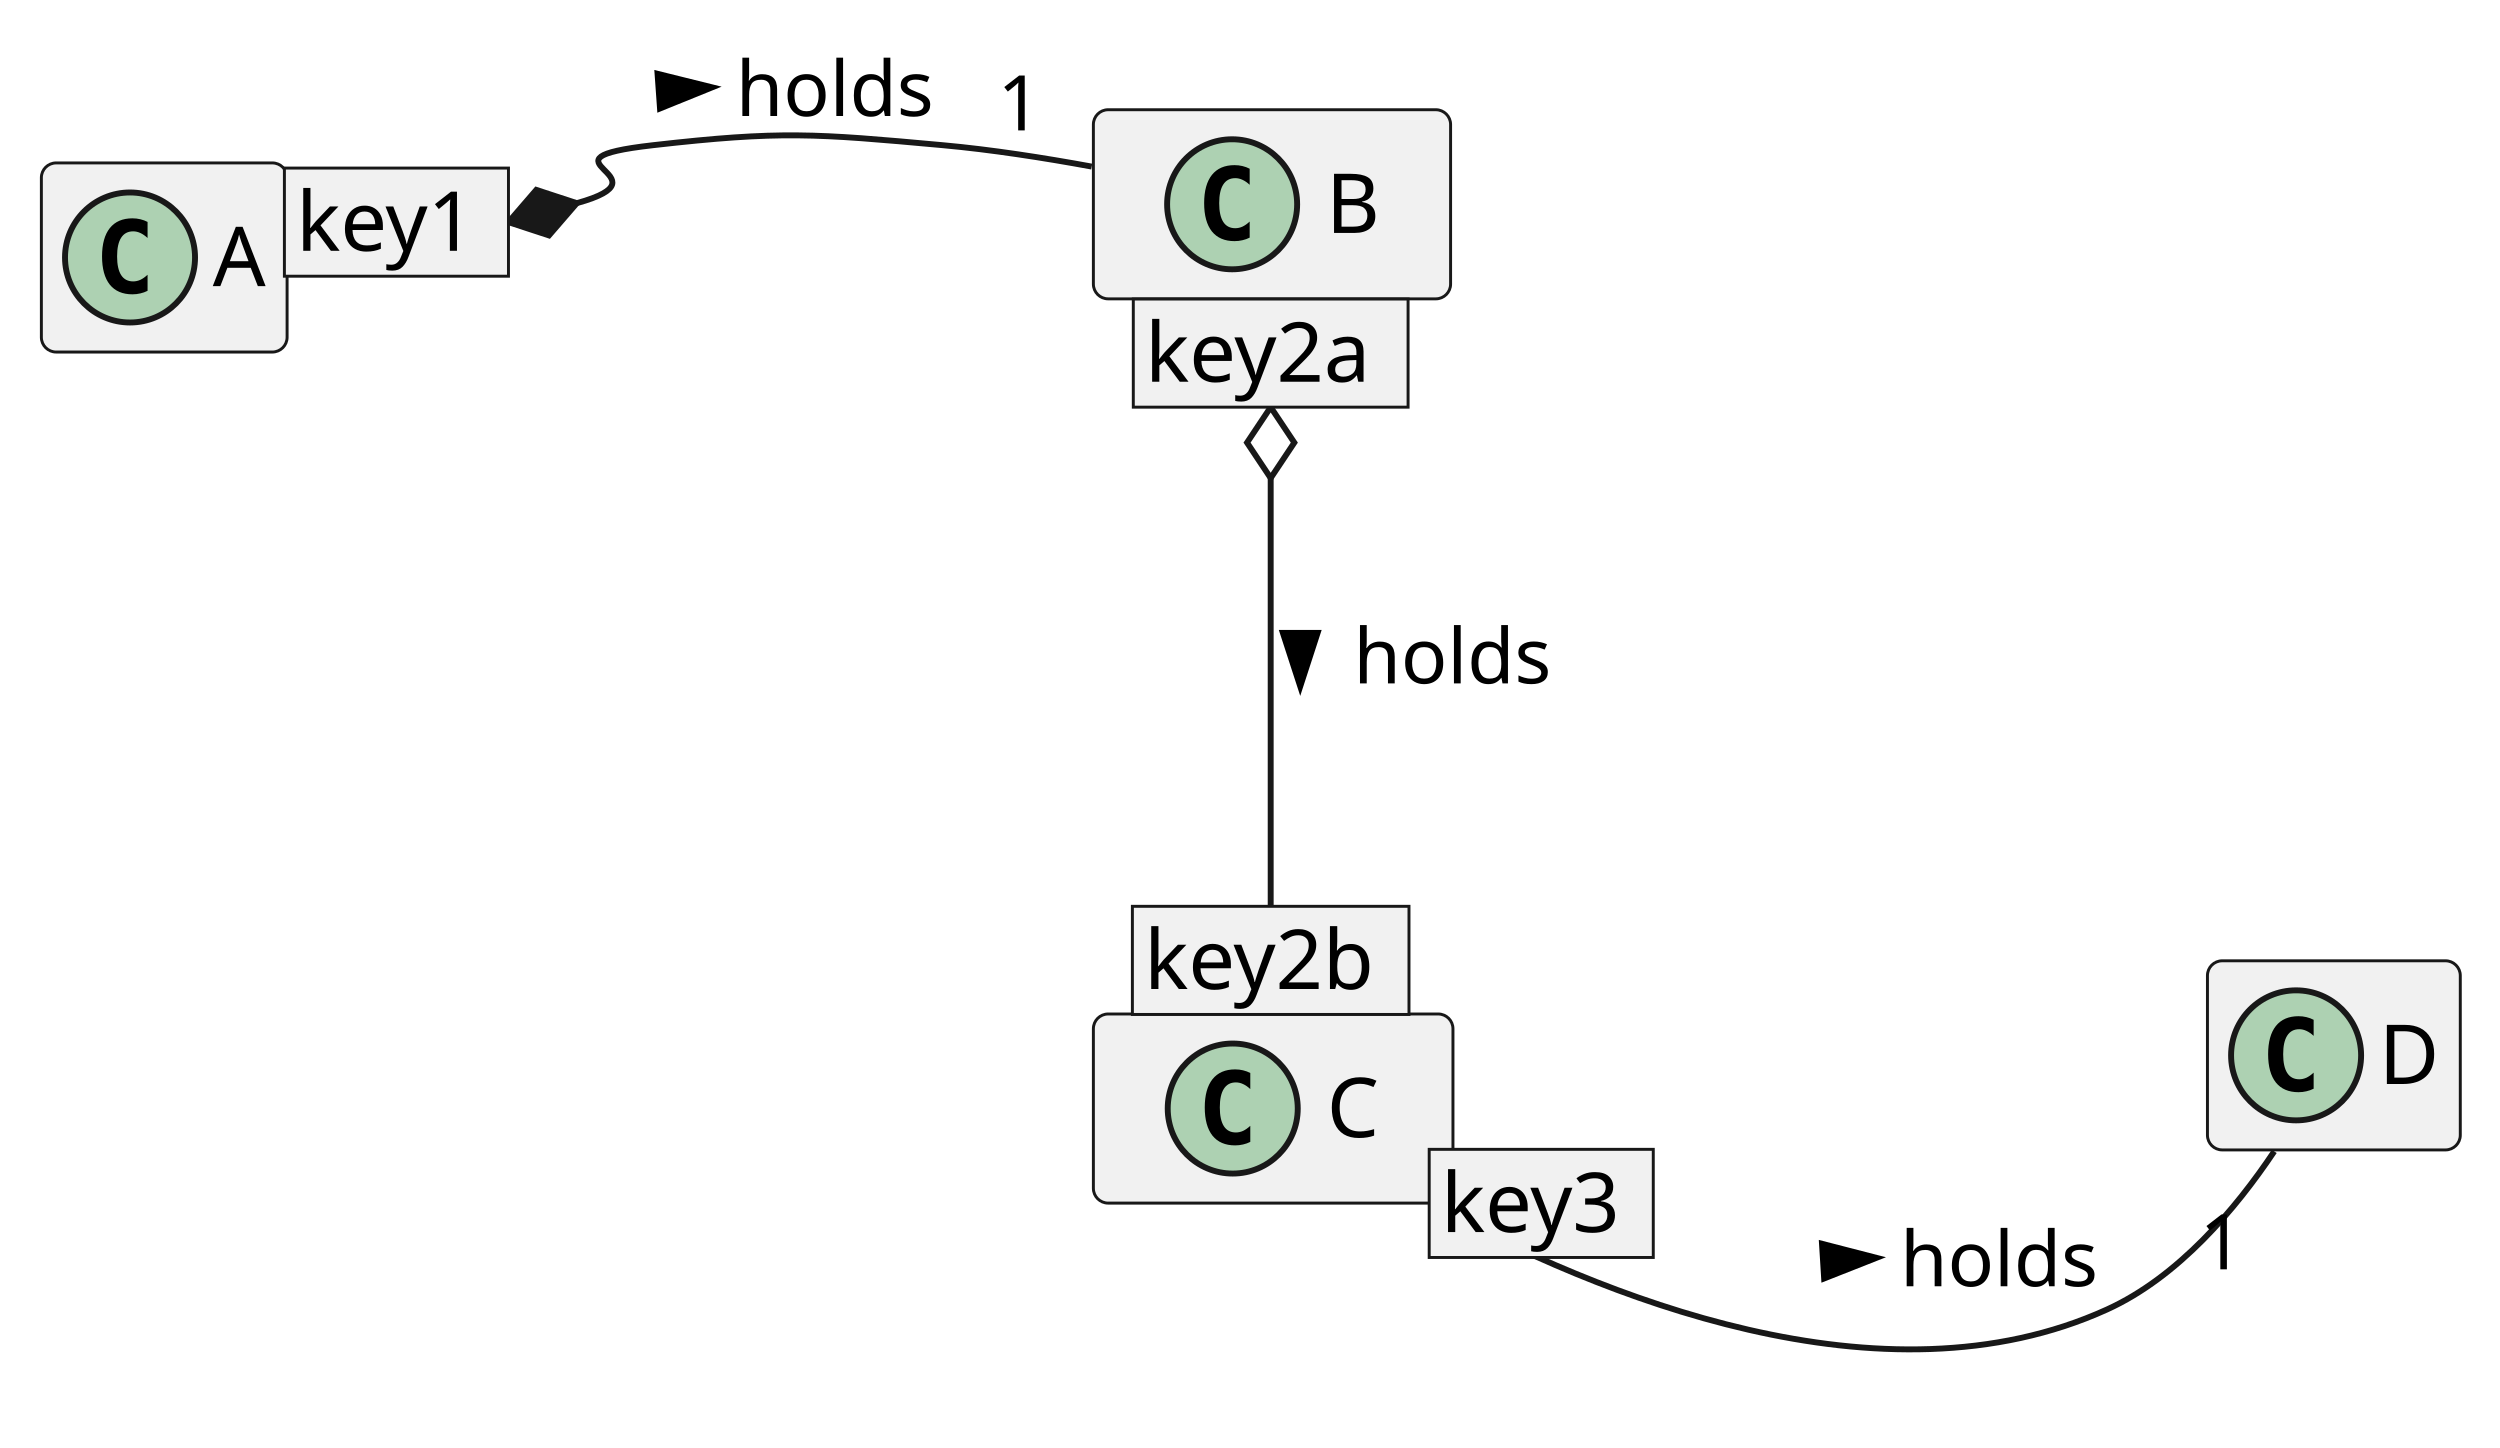
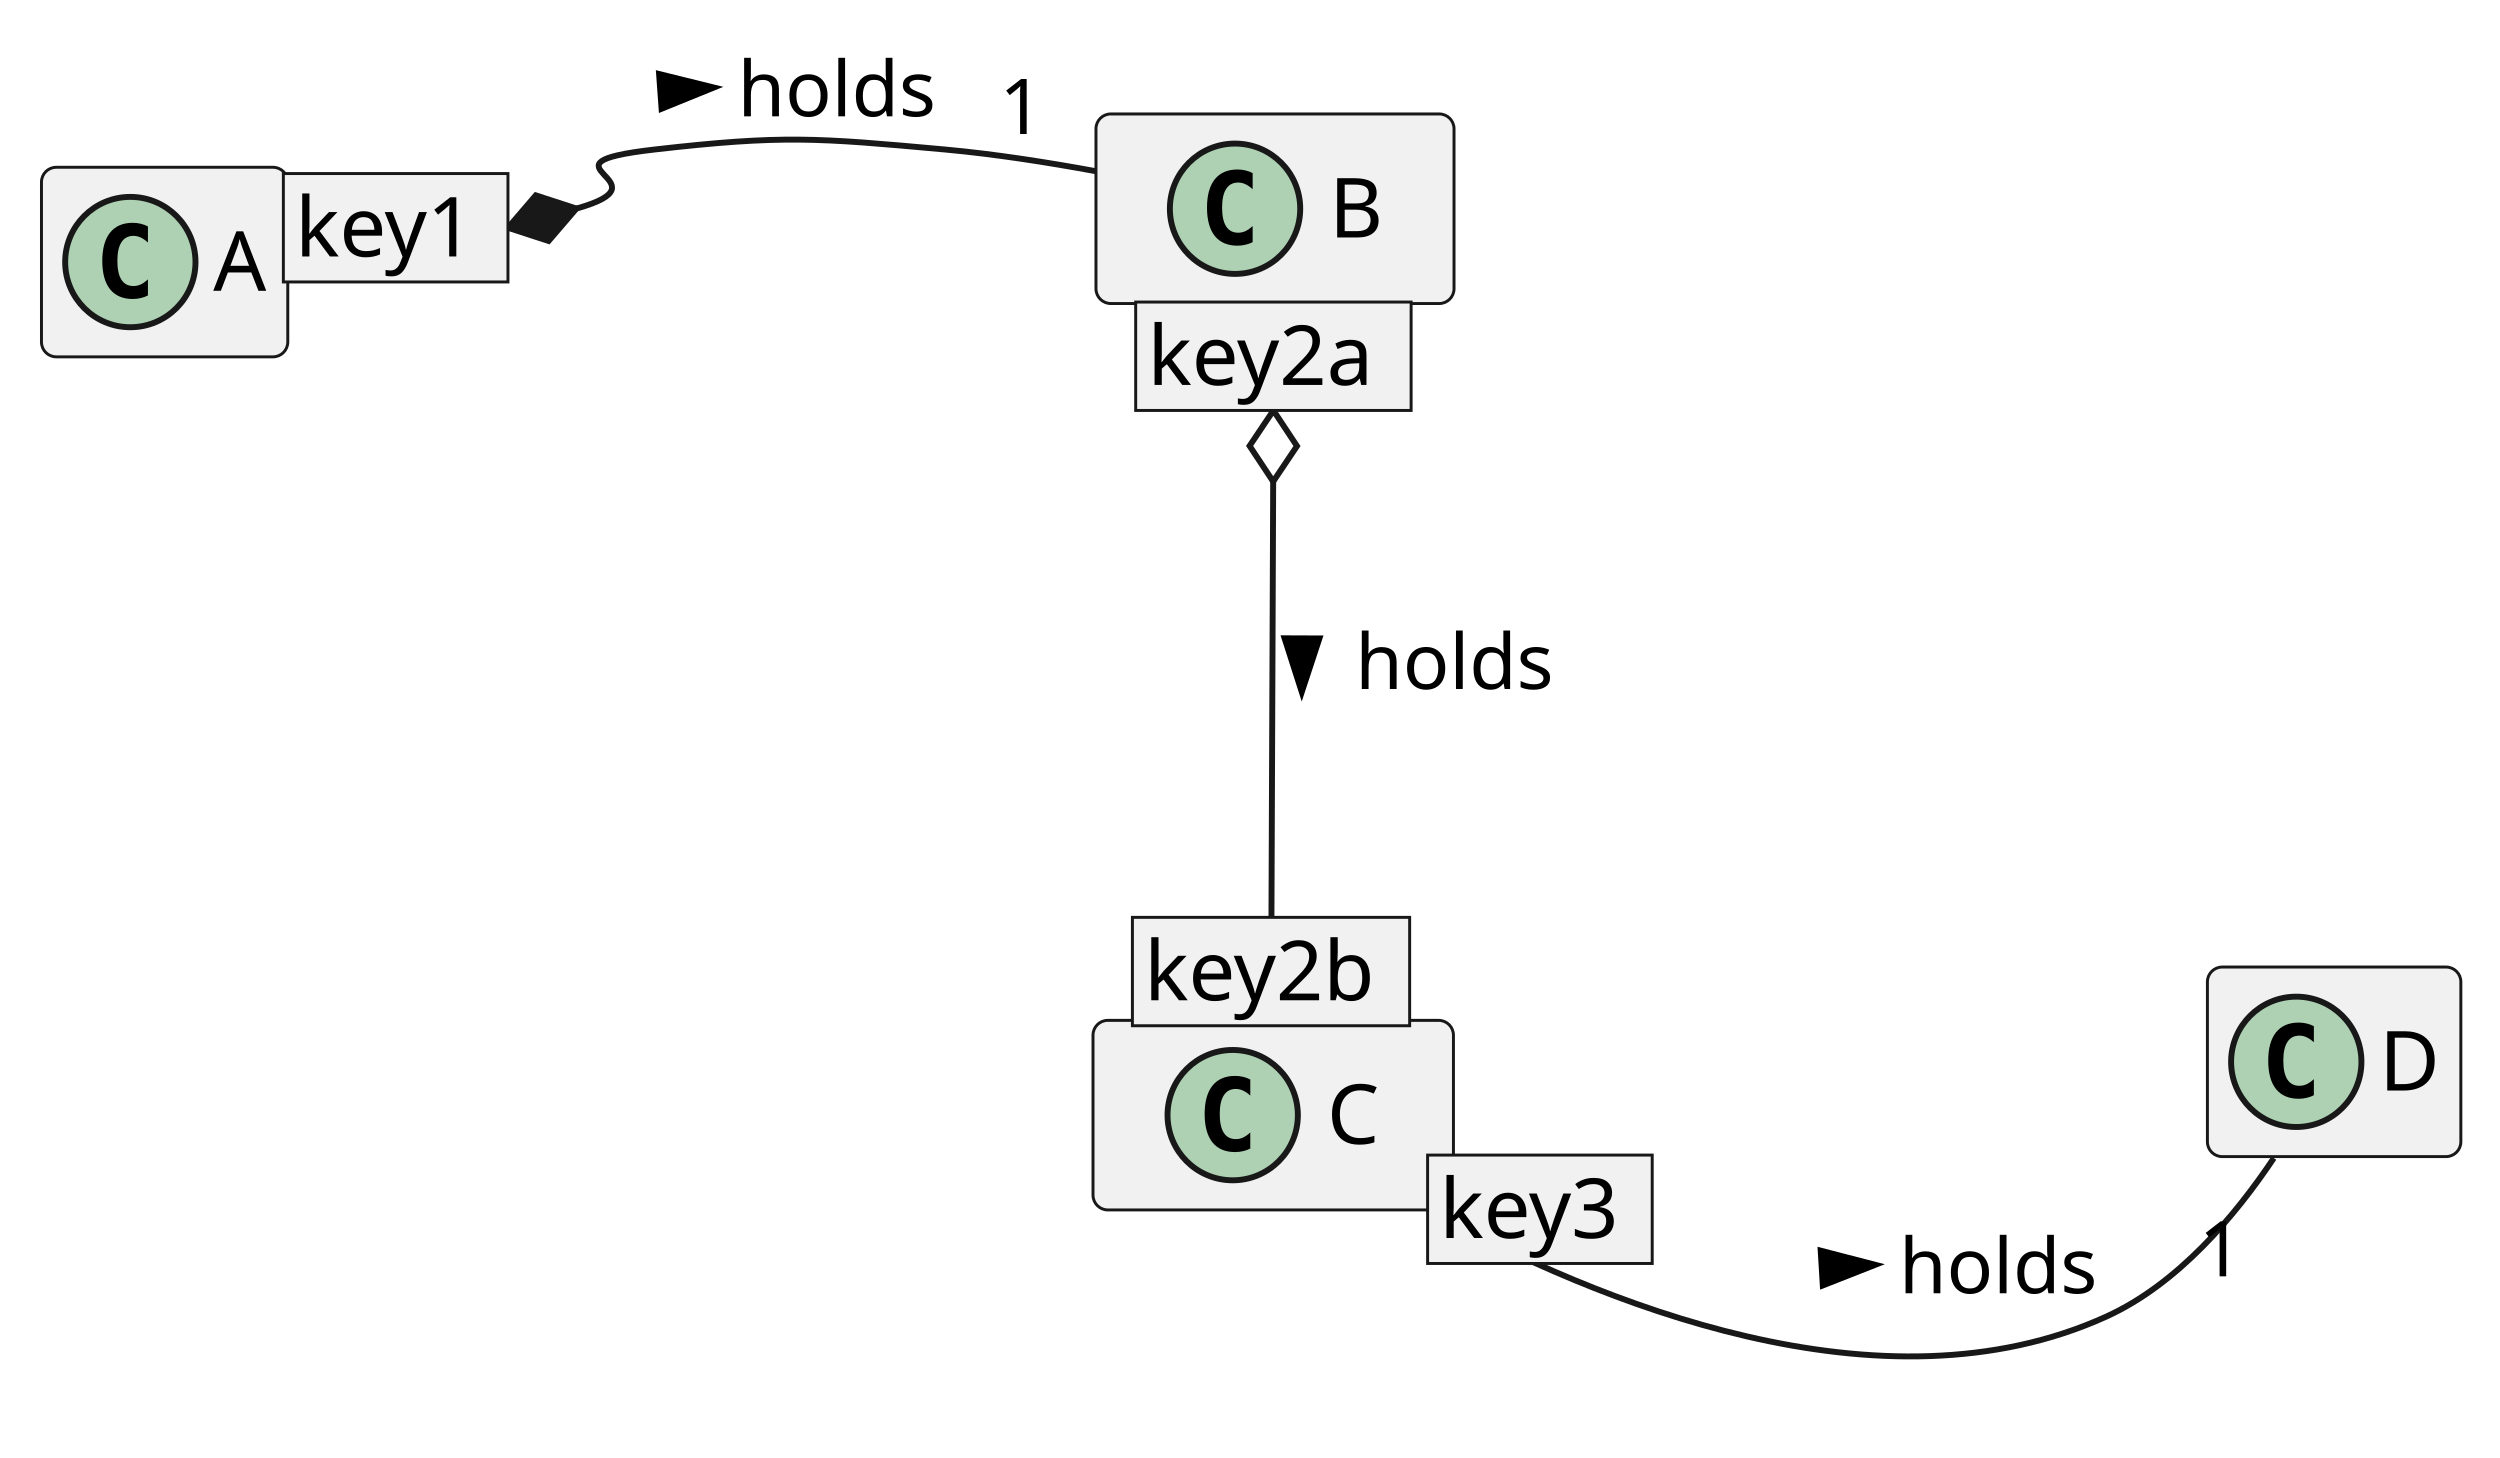
- <svg xmlns="http://www.w3.org/2000/svg" contentStyleType="text/css" data-diagram-type="CLASS" height="245px" preserveAspectRatio="none" style="width:423px;height:245px;background:#FFFFFF;" version="1.1" viewBox="0 0 423 245" width="423px" zoomAndPan="magnify">
+ <svg xmlns="http://www.w3.org/2000/svg" contentStyleType="text/css" data-diagram-type="CLASS" height="246px" preserveAspectRatio="none" style="width:422px;height:246px;background:#FFFFFF;" version="1.1" viewBox="0 0 422 246" width="422px" zoomAndPan="magnify">
  <defs>
    <style type="text/css">svg .entity {
    cursor: pointer;
}
svg.mouseover-active &gt; g &gt; * {
	opacity: 0.2 !important;
}
svg.mouseover-active &gt; g &gt; g.mouseover-highlighted {
	opacity: 1.0 !important;
}
svg.click-active &gt; g &gt; * {
    opacity: 0.3;
}
svg.click-active &gt; g &gt; g.click-highlighted {
    opacity: 1.0;
}
</style>
  </defs>
  <g>
    <g class="entity" data-qualified-name="A" data-source-line="3" id="ent0002">
-       <rect fill="#F1F1F1" height="32" rx="2.5" ry="2.5" style="stroke:#181818;stroke-width:0.5;" width="41.577" x="7" y="27.566" />
-       <ellipse cx="22" cy="43.566" fill="#ADD1B2" rx="11" ry="11" style="stroke:#181818;stroke-width:1;" />
-       <path d="M24.969,49.206 Q24.391,49.503 23.75,49.644 Q23.109,49.8 22.406,49.8 Q19.906,49.8 18.578,48.16 Q17.266,46.503 17.266,43.378 Q17.266,40.253 18.578,38.597 Q19.906,36.941 22.406,36.941 Q23.109,36.941 23.75,37.097 Q24.406,37.253 24.969,37.55 L24.969,40.269 Q24.344,39.691 23.75,39.425 Q23.156,39.144 22.531,39.144 Q21.188,39.144 20.5,40.222 Q19.812,41.285 19.812,43.378 Q19.812,45.472 20.5,46.55 Q21.188,47.613 22.531,47.613 Q23.156,47.613 23.75,47.347 Q24.344,47.066 24.969,46.488 L24.969,49.206 Z " fill="#000000" />
-       <text fill="#000000" font-family="sans-serif" font-size="14" lengthAdjust="spacing" textLength="9.577" x="36" y="48.413">A</text>
+       <rect fill="#F1F1F1" height="32" rx="2.5" ry="2.5" style="stroke:#181818;stroke-width:0.5;" width="41.577" x="7" y="28.236" />
+       <ellipse cx="22" cy="44.236" fill="#ADD1B2" rx="11" ry="11" style="stroke:#181818;stroke-width:1;" />
+       <path d="M24.969,49.877 Q24.391,50.173 23.75,50.314 Q23.109,50.47 22.406,50.47 Q19.906,50.47 18.578,48.83 Q17.266,47.173 17.266,44.048 Q17.266,40.923 18.578,39.267 Q19.906,37.611 22.406,37.611 Q23.109,37.611 23.75,37.767 Q24.406,37.923 24.969,38.22 L24.969,40.939 Q24.344,40.361 23.75,40.095 Q23.156,39.814 22.531,39.814 Q21.188,39.814 20.5,40.892 Q19.812,41.955 19.812,44.048 Q19.812,46.142 20.5,47.22 Q21.188,48.283 22.531,48.283 Q23.156,48.283 23.75,48.017 Q24.344,47.736 24.969,47.158 L24.969,49.877 Z " fill="#000000" />
+       <text fill="#000000" font-family="sans-serif" font-size="14" lengthAdjust="spacing" textLength="9.577" x="36" y="49.083">A</text>
    </g>
    <g class="entity" data-qualified-name="B" data-source-line="4" id="ent0003">
-       <rect fill="#F1F1F1" height="32" rx="2.5" ry="2.5" style="stroke:#181818;stroke-width:0.5;" width="60.44" x="185" y="18.566" />
-       <ellipse cx="208.476" cy="34.566" fill="#ADD1B2" rx="11" ry="11" style="stroke:#181818;stroke-width:1;" />
-       <path d="M211.445,40.206 Q210.867,40.503 210.226,40.644 Q209.585,40.8 208.882,40.8 Q206.382,40.8 205.054,39.16 Q203.742,37.503 203.742,34.378 Q203.742,31.253 205.054,29.597 Q206.382,27.941 208.882,27.941 Q209.585,27.941 210.226,28.097 Q210.882,28.253 211.445,28.55 L211.445,31.269 Q210.82,30.691 210.226,30.425 Q209.632,30.144 209.007,30.144 Q207.663,30.144 206.976,31.222 Q206.288,32.285 206.288,34.378 Q206.288,36.472 206.976,37.55 Q207.663,38.613 209.007,38.613 Q209.632,38.613 210.226,38.347 Q210.82,38.066 211.445,37.488 L211.445,40.206 Z " fill="#000000" />
-       <text fill="#000000" font-family="sans-serif" font-size="14" lengthAdjust="spacing" textLength="9.604" x="224.359" y="39.413">B</text>
+       <rect fill="#F1F1F1" height="32" rx="2.5" ry="2.5" style="stroke:#181818;stroke-width:0.5;" width="60.44" x="185" y="19.236" />
+       <ellipse cx="208.476" cy="35.236" fill="#ADD1B2" rx="11" ry="11" style="stroke:#181818;stroke-width:1;" />
+       <path d="M211.445,40.877 Q210.867,41.173 210.226,41.314 Q209.585,41.47 208.882,41.47 Q206.382,41.47 205.054,39.83 Q203.742,38.173 203.742,35.048 Q203.742,31.923 205.054,30.267 Q206.382,28.611 208.882,28.611 Q209.585,28.611 210.226,28.767 Q210.882,28.923 211.445,29.22 L211.445,31.939 Q210.82,31.361 210.226,31.095 Q209.632,30.814 209.007,30.814 Q207.663,30.814 206.976,31.892 Q206.288,32.955 206.288,35.048 Q206.288,37.142 206.976,38.22 Q207.663,39.283 209.007,39.283 Q209.632,39.283 210.226,39.017 Q210.82,38.736 211.445,38.158 L211.445,40.877 Z " fill="#000000" />
+       <text fill="#000000" font-family="sans-serif" font-size="14" lengthAdjust="spacing" textLength="9.604" x="224.359" y="40.083">B</text>
    </g>
    <g class="entity" data-qualified-name="C" data-source-line="5" id="ent0004">
-       <rect fill="#F1F1F1" height="32" rx="2.5" ry="2.5" style="stroke:#181818;stroke-width:0.5;" width="60.84" x="185" y="171.566" />
-       <ellipse cx="208.579" cy="187.566" fill="#ADD1B2" rx="11" ry="11" style="stroke:#181818;stroke-width:1;" />
-       <path d="M211.548,193.207 Q210.97,193.503 210.329,193.644 Q209.688,193.8 208.985,193.8 Q206.485,193.8 205.157,192.16 Q203.845,190.503 203.845,187.378 Q203.845,184.253 205.157,182.597 Q206.485,180.941 208.985,180.941 Q209.688,180.941 210.329,181.097 Q210.985,181.253 211.548,181.55 L211.548,184.269 Q210.923,183.691 210.329,183.425 Q209.735,183.144 209.11,183.144 Q207.767,183.144 207.079,184.222 Q206.392,185.285 206.392,187.378 Q206.392,189.472 207.079,190.55 Q207.767,191.613 209.11,191.613 Q209.735,191.613 210.329,191.347 Q210.923,191.066 211.548,190.488 L211.548,193.207 Z " fill="#000000" />
-       <text fill="#000000" font-family="sans-serif" font-size="14" lengthAdjust="spacing" textLength="9.775" x="224.485" y="192.413">C</text>
+       <rect fill="#F1F1F1" height="32" rx="2.5" ry="2.5" style="stroke:#181818;stroke-width:0.5;" width="60.84" x="184.5" y="172.236" />
+       <ellipse cx="208.079" cy="188.236" fill="#ADD1B2" rx="11" ry="11" style="stroke:#181818;stroke-width:1;" />
+       <path d="M211.048,193.876 Q210.47,194.173 209.829,194.314 Q209.188,194.47 208.485,194.47 Q205.985,194.47 204.657,192.83 Q203.345,191.173 203.345,188.048 Q203.345,184.923 204.657,183.267 Q205.985,181.611 208.485,181.611 Q209.188,181.611 209.829,181.767 Q210.485,181.923 211.048,182.22 L211.048,184.939 Q210.423,184.361 209.829,184.095 Q209.235,183.814 208.61,183.814 Q207.267,183.814 206.579,184.892 Q205.892,185.955 205.892,188.048 Q205.892,190.142 206.579,191.22 Q207.267,192.283 208.61,192.283 Q209.235,192.283 209.829,192.017 Q210.423,191.736 211.048,191.158 L211.048,193.876 Z " fill="#000000" />
+       <text fill="#000000" font-family="sans-serif" font-size="14" lengthAdjust="spacing" textLength="9.775" x="223.985" y="193.083">C</text>
    </g>
    <g class="entity" data-qualified-name="D" data-source-line="6" id="ent0005">
-       <rect fill="#F1F1F1" height="32" rx="2.5" ry="2.5" style="stroke:#181818;stroke-width:0.5;" width="42.78" x="373.5" y="162.566" />
-       <ellipse cx="388.5" cy="178.566" fill="#ADD1B2" rx="11" ry="11" style="stroke:#181818;stroke-width:1;" />
-       <path d="M391.469,184.207 Q390.891,184.503 390.25,184.644 Q389.609,184.8 388.906,184.8 Q386.406,184.8 385.078,183.16 Q383.766,181.503 383.766,178.378 Q383.766,175.253 385.078,173.597 Q386.406,171.941 388.906,171.941 Q389.609,171.941 390.25,172.097 Q390.906,172.253 391.469,172.55 L391.469,175.269 Q390.844,174.691 390.25,174.425 Q389.656,174.144 389.031,174.144 Q387.688,174.144 387,175.222 Q386.312,176.285 386.312,178.378 Q386.312,180.472 387,181.55 Q387.688,182.613 389.031,182.613 Q389.656,182.613 390.25,182.347 Q390.844,182.066 391.469,181.488 L391.469,184.207 Z " fill="#000000" />
-       <text fill="#000000" font-family="sans-serif" font-size="14" lengthAdjust="spacing" textLength="10.78" x="402.5" y="183.413">D</text>
+       <rect fill="#F1F1F1" height="32" rx="2.5" ry="2.5" style="stroke:#181818;stroke-width:0.5;" width="42.78" x="372.61" y="163.236" />
+       <ellipse cx="387.61" cy="179.236" fill="#ADD1B2" rx="11" ry="11" style="stroke:#181818;stroke-width:1;" />
+       <path d="M390.579,184.876 Q390.001,185.173 389.36,185.314 Q388.719,185.47 388.016,185.47 Q385.516,185.47 384.188,183.83 Q382.876,182.173 382.876,179.048 Q382.876,175.923 384.188,174.267 Q385.516,172.611 388.016,172.611 Q388.719,172.611 389.36,172.767 Q390.016,172.923 390.579,173.22 L390.579,175.939 Q389.954,175.361 389.36,175.095 Q388.766,174.814 388.141,174.814 Q386.798,174.814 386.11,175.892 Q385.423,176.955 385.423,179.048 Q385.423,181.142 386.11,182.22 Q386.798,183.283 388.141,183.283 Q388.766,183.283 389.36,183.017 Q389.954,182.736 390.579,182.158 L390.579,184.876 Z " fill="#000000" />
+       <text fill="#000000" font-family="sans-serif" font-size="14" lengthAdjust="spacing" textLength="10.78" x="401.61" y="184.083">D</text>
    </g>
    <g class="link" data-entity-1="ent0002" data-entity-2="ent0003" data-link-type="composition" data-source-line="8" id="lnk6">
-       <path codeLine="8" d="M97.596,34.376 C114.166,29.776 88.89,27.026 110.5,24.566 C132.14,22.106 137.81,22.596 159.5,24.566 C167.74,25.316 176.59,26.696 184.72,28.186" fill="none" id="A-backto-B" style="stroke:#181818;stroke-width:1;" />
-       <polygon fill="#181818" points="86.033,37.586,92.884,39.835,97.596,34.376,90.745,32.127,86.033,37.586" style="stroke:#181818;stroke-width:1;" />
-       <polygon fill="#000000" points="120.487,14.778,111.257,12.488,111.673,18.351,120.487,14.778" style="stroke:#000000;stroke-width:1;" />
+       <path codeLine="8" d="M97.298,35.207 C113.778,30.587 88.72,27.726 110.5,25.236 C132.14,22.766 137.81,23.266 159.5,25.236 C167.83,25.996 176.8,27.396 185,28.906" fill="none" id="A-backto-B" style="stroke:#181818;stroke-width:1;" />
+       <polygon fill="#181818" points="85.743,38.446,92.6,40.678,97.298,35.207,90.441,32.975,85.743,38.446" style="stroke:#181818;stroke-width:1;" />
+       <polygon fill="#000000" points="120.487,14.774,111.255,12.491,111.676,18.354,120.487,14.774" style="stroke:#000000;stroke-width:1;" />
      <text fill="#000000" font-family="sans-serif" font-size="13" lengthAdjust="spacing" textLength="34.83" x="124.5" y="19.633">holds</text>
-       <text fill="#000000" font-family="sans-serif" font-size="13" lengthAdjust="spacing" textLength="8.271" x="168.773" y="22.058">1</text>
-       <rect fill="#F1F1F1" height="18.297" style="stroke:#181818;stroke-width:0.5;" width="37.913" x="48.12" y="28.438" />
-       <text fill="#000000" font-family="sans-serif" font-size="14" lengthAdjust="spacing" textLength="33.913" x="50.12" y="42.433">key1</text>
+       <text fill="#000000" font-family="sans-serif" font-size="13" lengthAdjust="spacing" textLength="8.271" x="168.692" y="22.618">1</text>
+       <rect fill="#F1F1F1" height="18.297" style="stroke:#181818;stroke-width:0.5;" width="37.913" x="47.83" y="29.297" />
+       <text fill="#000000" font-family="sans-serif" font-size="14" lengthAdjust="spacing" textLength="33.913" x="49.83" y="43.293">key1</text>
    </g>
    <g class="link" data-entity-1="ent0003" data-entity-2="ent0004" data-link-type="aggregation" data-source-line="9" id="lnk7">
-       <path codeLine="9" d="M215,80.893 C215,109.693 215,142.056 215,171.146" fill="none" id="B-backto-C" style="stroke:#181818;stroke-width:1;" />
-       <polygon fill="none" points="215,68.893,211,74.893,215,80.893,219,74.893,215,68.893" style="stroke:#181818;stroke-width:1;" />
-       <polygon fill="#000000" points="220,116.132,222.939,107.087,217.061,107.087,220,116.132" style="stroke:#000000;stroke-width:1;" />
-       <text fill="#000000" font-family="sans-serif" font-size="13" lengthAdjust="spacing" textLength="34.83" x="229" y="115.633">holds</text>
-       <rect fill="#F1F1F1" height="18.297" style="stroke:#181818;stroke-width:0.5;" width="46.492" x="191.754" y="50.596" />
-       <text fill="#000000" font-family="sans-serif" font-size="14" lengthAdjust="spacing" textLength="42.492" x="193.754" y="64.591">key2a</text>
-       <rect fill="#F1F1F1" height="18.297" style="stroke:#181818;stroke-width:0.5;" width="46.8" x="191.6" y="153.349" />
-       <text fill="#000000" font-family="sans-serif" font-size="14" lengthAdjust="spacing" textLength="42.8" x="193.6" y="167.344">key2b</text>
+       <path codeLine="9" d="M214.913,81.283 C214.823,110.233 214.64,143.836 214.55,172.646" fill="none" id="B-backto-C" style="stroke:#181818;stroke-width:1;" />
+       <polygon fill="none" points="214.95,69.283,210.931,75.27,214.913,81.283,218.931,75.295,214.95,69.283" style="stroke:#181818;stroke-width:1;" />
+       <polygon fill="#000000" points="219.74,116.802,222.715,107.769,216.837,107.746,219.74,116.802" style="stroke:#000000;stroke-width:1;" />
+       <text fill="#000000" font-family="sans-serif" font-size="13" lengthAdjust="spacing" textLength="34.83" x="228.76" y="116.303">holds</text>
+       <rect fill="#F1F1F1" height="18.297" style="stroke:#181818;stroke-width:0.5;" width="46.492" x="191.704" y="50.986" />
+       <text fill="#000000" font-family="sans-serif" font-size="14" lengthAdjust="spacing" textLength="42.492" x="193.704" y="64.981">key2a</text>
+       <rect fill="#F1F1F1" height="18.297" style="stroke:#181818;stroke-width:0.5;" width="46.8" x="191.15" y="154.849" />
+       <text fill="#000000" font-family="sans-serif" font-size="14" lengthAdjust="spacing" textLength="42.8" x="193.15" y="168.844">key2b</text>
    </g>
    <g class="link" data-entity-1="ent0004" data-entity-2="ent0005" data-link-type="association" data-source-line="10" id="lnk8">
-       <path codeLine="10" d="M241.82,203.616 C270.76,219.396 318.58,238.816 356.5,221.566 C368.58,216.076 378.29,204.546 384.8,194.816" fill="none" id="C-D" style="stroke:#181818;stroke-width:1;" />
-       <polygon fill="#000000" points="317.491,212.825,308.282,210.447,308.643,216.314,317.491,212.825" style="stroke:#000000;stroke-width:1;" />
-       <text fill="#000000" font-family="sans-serif" font-size="13" lengthAdjust="spacing" textLength="34.83" x="321.5" y="217.633">holds</text>
-       <text fill="#000000" font-family="sans-serif" font-size="13" lengthAdjust="spacing" textLength="8.271" x="372.178" y="214.772">1</text>
-       <rect fill="#F1F1F1" height="18.297" style="stroke:#181818;stroke-width:0.5;" width="37.913" x="241.82" y="194.468" />
-       <text fill="#000000" font-family="sans-serif" font-size="14" lengthAdjust="spacing" textLength="33.913" x="243.82" y="208.463">key3</text>
+       <path codeLine="10" d="M240.98,204.126 C269.8,219.926 317.64,239.496 355.55,222.236 C367.63,216.746 377.32,205.216 383.82,195.486" fill="none" id="C-D" style="stroke:#181818;stroke-width:1;" />
+       <polygon fill="#000000" points="316.541,213.5,307.335,211.113,307.69,216.98,316.541,213.5" style="stroke:#000000;stroke-width:1;" />
+       <text fill="#000000" font-family="sans-serif" font-size="13" lengthAdjust="spacing" textLength="34.83" x="320.55" y="218.303">holds</text>
+       <text fill="#000000" font-family="sans-serif" font-size="13" lengthAdjust="spacing" textLength="8.271" x="371.168" y="215.442">1</text>
+       <rect fill="#F1F1F1" height="18.297" style="stroke:#181818;stroke-width:0.5;" width="37.913" x="240.98" y="194.977" />
+       <text fill="#000000" font-family="sans-serif" font-size="14" lengthAdjust="spacing" textLength="33.913" x="242.98" y="208.973">key3</text>
    </g>
  </g>
</svg>
